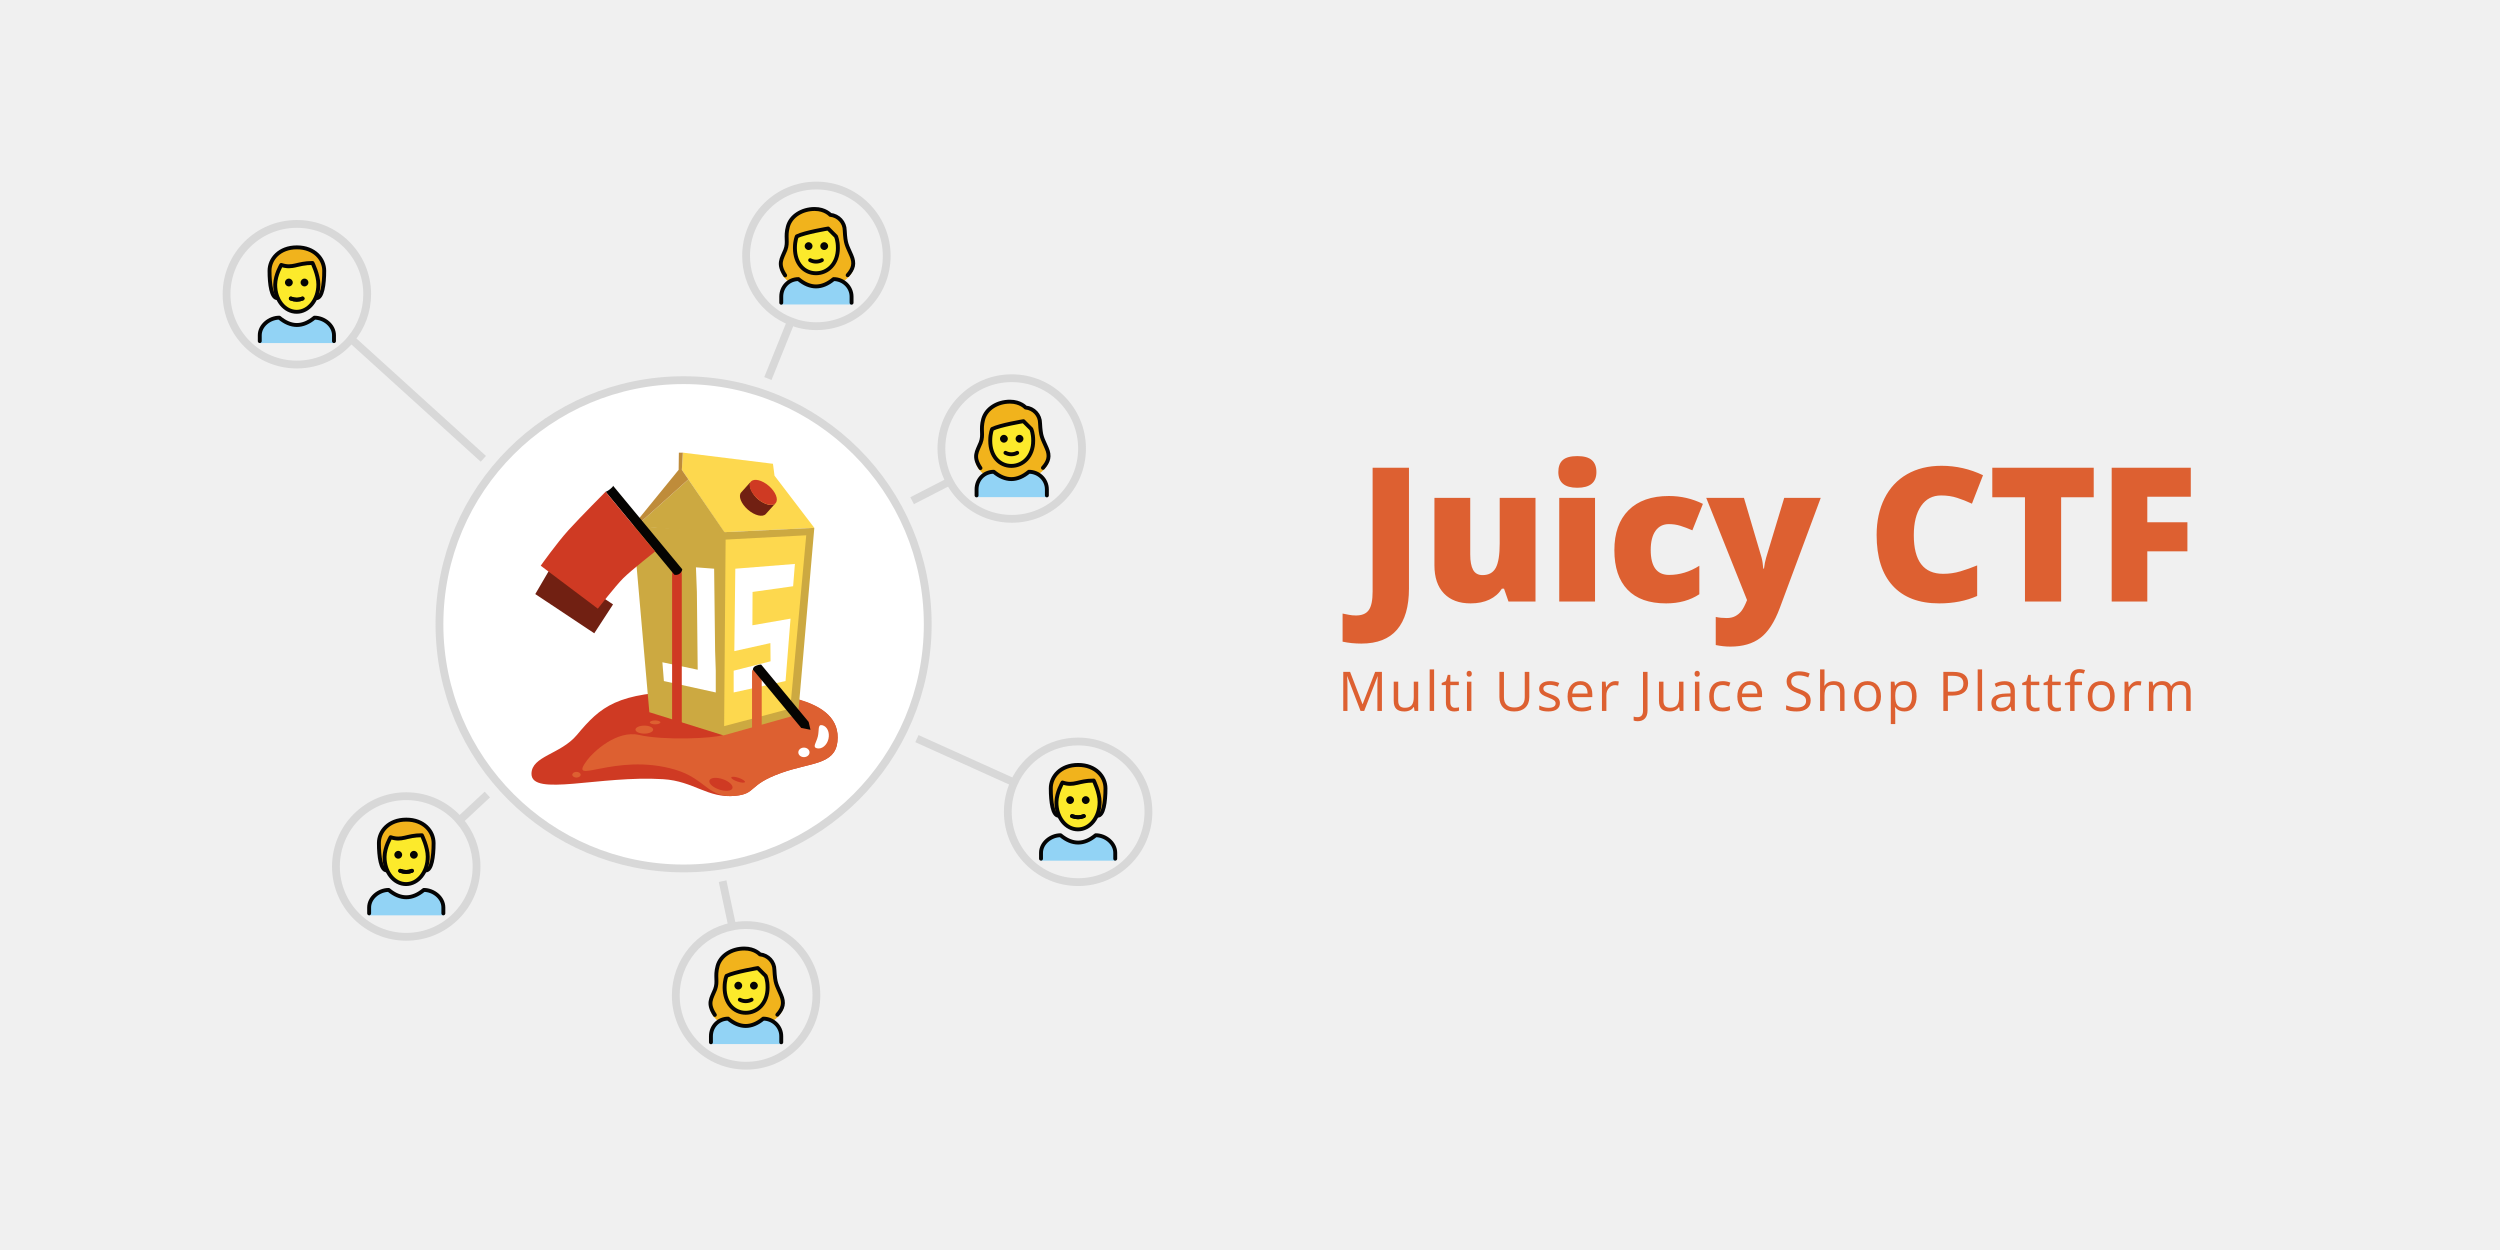
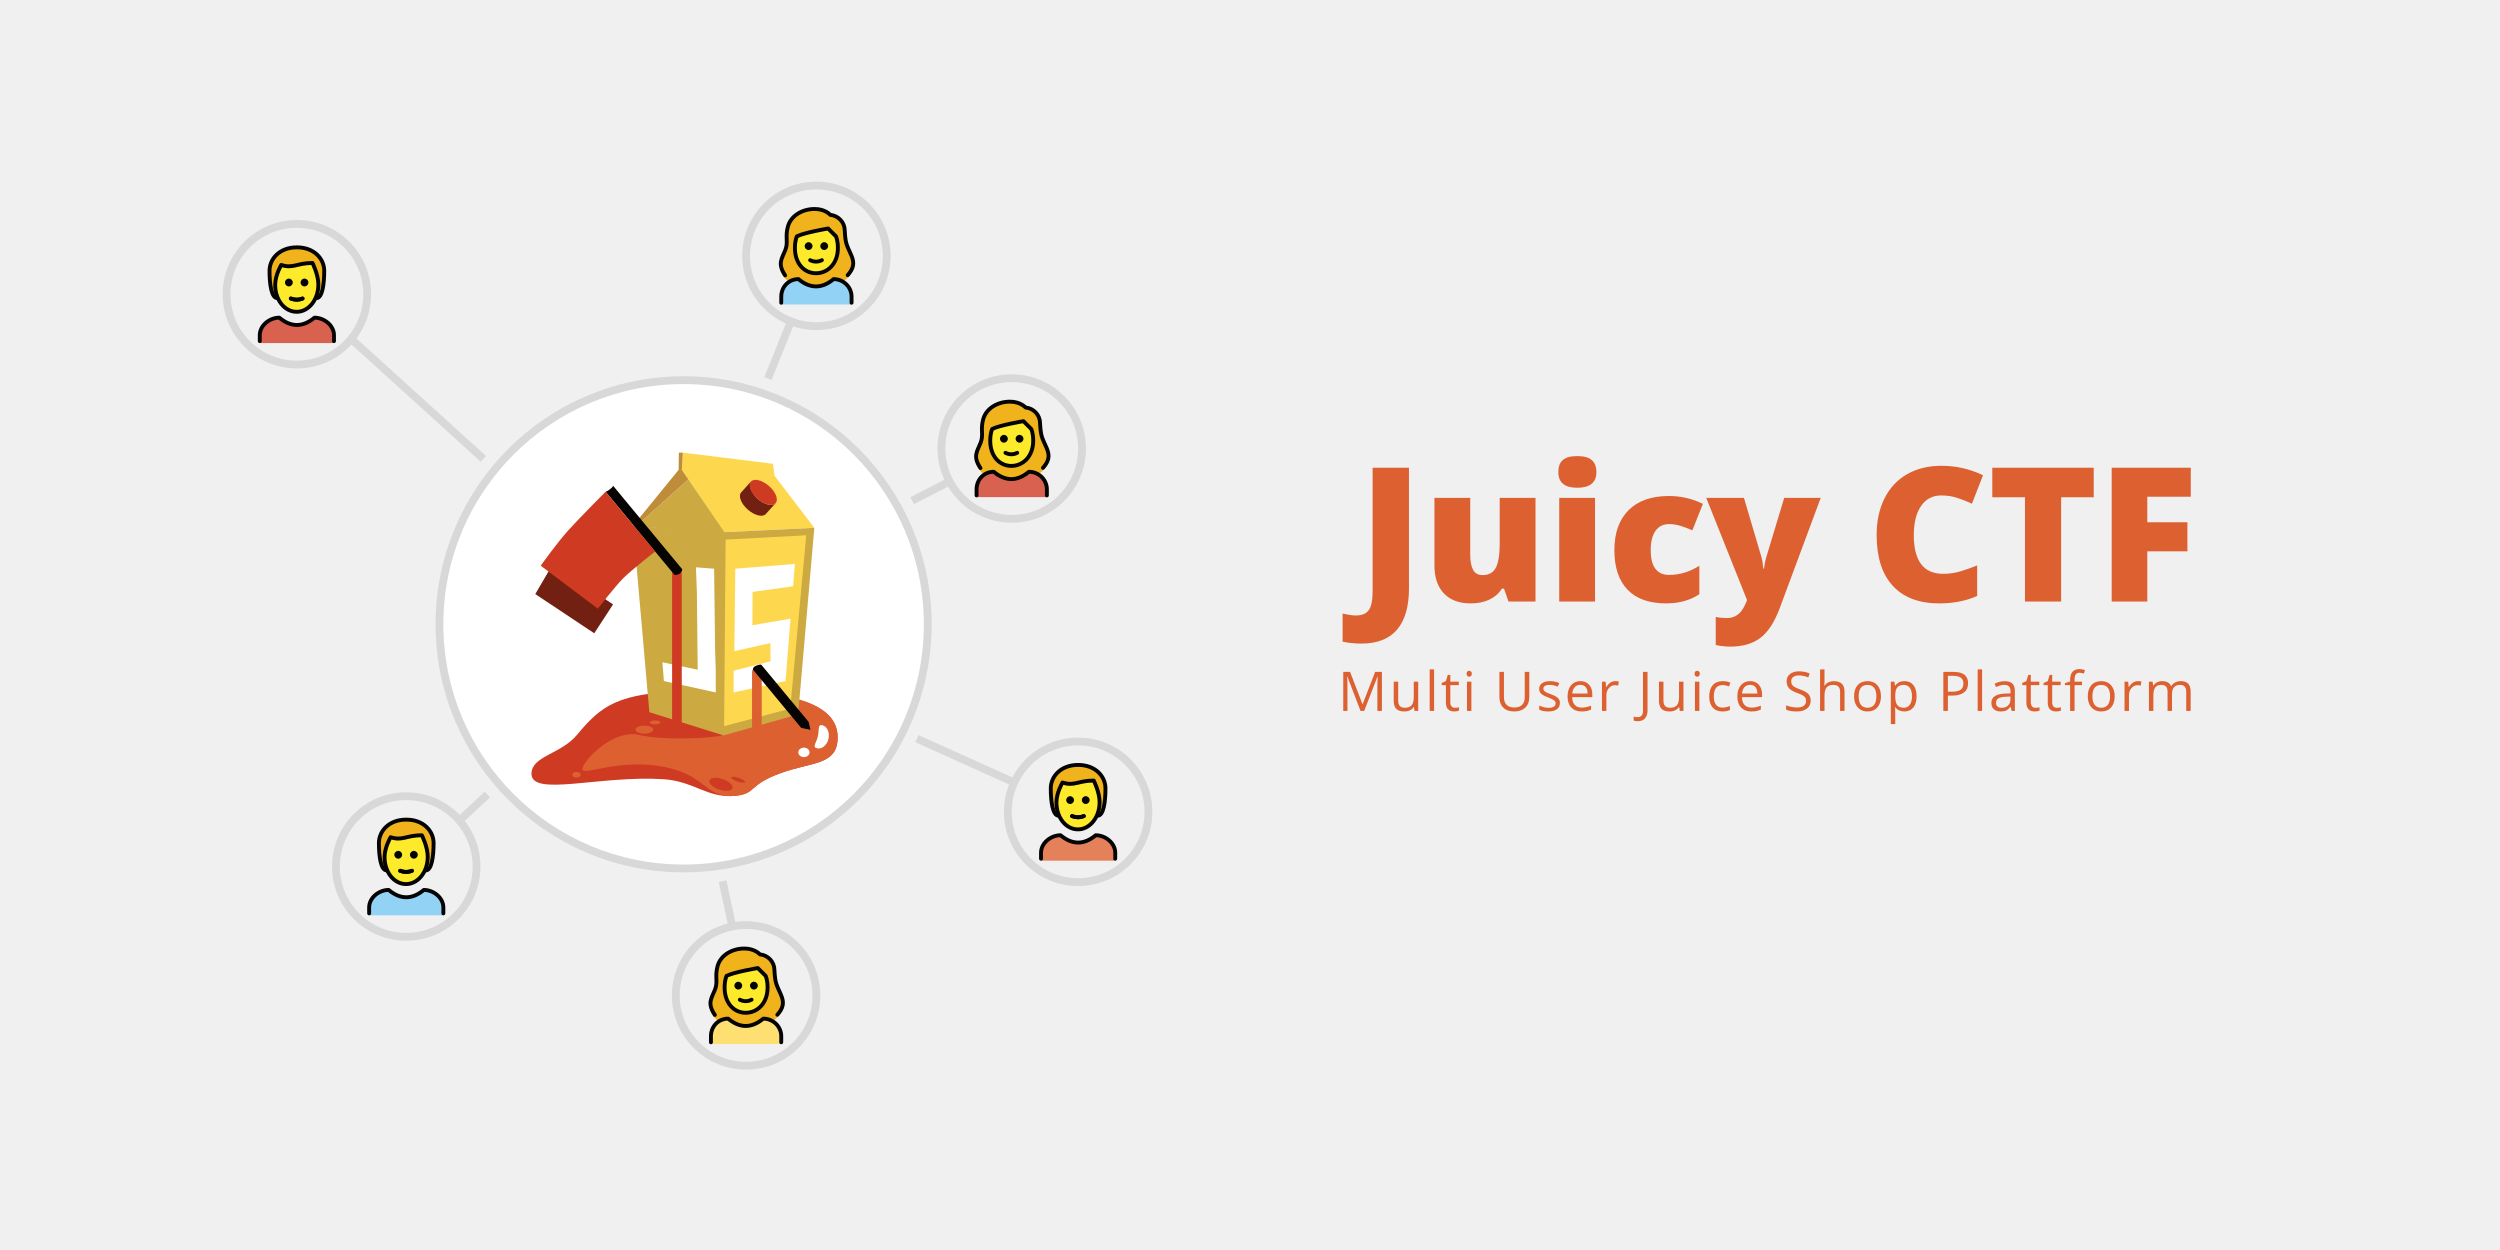
<svg xmlns="http://www.w3.org/2000/svg" width="1280px" height="640px" viewBox="0 0 1280 640" version="1.1">
  <g id="cover" stroke="none" stroke-width="1" fill="none" fill-rule="evenodd">
    <g id="Man" transform="translate(116, 114.6458)">
      <path d="M131.475,120.273 C131.475,120.273 131.475,120.273 131.475,120.273 L63.789,58.888 C57.186,66.895 47.189,72 36,72 C16.118,72 0,55.882 0,36 C0,16.118 16.118,0 36,0 C55.882,0 72,16.118 72,36 C72,44.693 68.919,52.666 63.789,58.888 L131.475,120.273 Z" id="Combined-Shape" stroke="#D8D8D8" stroke-width="4" stroke-linecap="square" />
      <g id="1-468" transform="translate(17, 12)">
        <path d="M9,26 C6,26 5,19 5,12 C5,6 10,0 19,0 C28,0 33,6 33,12 C33,19 32,26 29,26" id="Path" fill="#F1B31C" fill-rule="nonzero" />
-         <path d="M0.1,49 L0.1,45.2 C0.1,40.2 5.1,36.2 10.1,36.2 C16.1,41.2 22.1,41.2 28.1,36.2 C33.1,36.2 38.1,40.2 38.1,45.2 L38.1,49 L0.1,49 Z" id="Path" fill="#92D3F5" fill-rule="nonzero" />
+         <path d="M0.1,49 L0.1,45.2 C0.1,40.2 5.1,36.2 10.1,36.2 C16.1,41.2 22.1,41.2 28.1,36.2 C33.1,36.2 38.1,40.2 38.1,45.2 L38.1,49 L0.1,49 Z" id="Path" fill="#D9614F" fill-rule="nonzero" />
        <path d="M24.9,18 C24.9,19.1 24,20 22.9,20 C21.8,20 20.9,19.1 20.9,18 C20.9,16.9 21.8,16 22.9,16 C24,16 24.9,16.9 24.9,18" id="Path" fill="#040404" fill-rule="nonzero" />
        <path d="M16.9,18 C16.9,19.1 16,20 14.9,20 C13.8,20 12.9,19.1 12.9,18 C12.9,16.9 13.8,16 14.9,16 C16,16 16.9,16.9 16.9,18" id="Path" fill="#040404" fill-rule="nonzero" />
        <path d="M7.9,19 C7.8,27 12,33 18.9,33 C26,33 30,27 30,19 C30,14 27,9 27,9 C19,9 17,12 11,10 C11,10 8,14 7.9,19 Z" id="Path" fill="#FCEA2B" fill-rule="nonzero" />
        <path d="M15.9,26.2 C18,27 20,27 21.9,26.2" id="Path" stroke="#040404" stroke-width="2" stroke-linecap="round" stroke-linejoin="round" />
        <path d="M9,26 C6,26 5,19 5,12 C5,6 10,0 19,0 C28,0 33,6 33,12 C33,19 32,26 29,26" id="Path" stroke="#040404" stroke-width="2" stroke-linecap="round" stroke-linejoin="round" />
        <path d="M0,48 L0,45 C0,40 5,36 10,36 C16,41 22,41 28,36 C33,36 38,40 38,45 L38,48" id="Path" stroke="#040404" stroke-width="2" stroke-linecap="round" stroke-linejoin="round" />
        <path d="M24.9,18 C24.9,19.1 24,20 22.9,20 C21.8,20 20.9,19.1 20.9,18 C20.9,16.9 21.8,16 22.9,16 C24,16 24.9,16.9 24.9,18" id="Path" fill="#040404" fill-rule="nonzero" />
        <path d="M16.9,18 C16.9,19.1 16,20 14.9,20 C13.8,20 12.9,19.1 12.9,18 C12.9,16.9 13.8,16 14.9,16 C16,16 16.9,16.9 16.9,18" id="Path" fill="#040404" fill-rule="nonzero" />
        <path d="M7.9,19 C7.8,27 12.8,33 18.9,33 C24.9,33 30,27 30,19 C30,14 27,8 27,8 C19,8 17,11 11,9 C11,9 8,14 7.9,19 Z" id="Path" stroke="#040404" stroke-width="2" stroke-linejoin="round" />
        <path d="M15.9,26.2 C18,27 20,27 21.9,26.2" id="Path" stroke="#040404" stroke-width="2" stroke-linecap="round" stroke-linejoin="round" />
      </g>
    </g>
    <g id="Man" transform="translate(468.5, 377.6458)">
      <path d="M0.964,0.525 C0.964,0.525 0.964,0.525 0.964,0.525 L50.764,23 C56.452,10.607 68.971,2 83.5,2 C103.382,2 119.5,18.118 119.5,38 C119.5,57.882 103.382,74 83.5,74 C63.618,74 47.5,57.882 47.5,38 C47.5,32.647 48.668,27.567 50.764,23 L0.964,0.525 Z" id="Combined-Shape" stroke="#D8D8D8" stroke-width="4" stroke-linecap="square" />
      <g id="1-468" transform="translate(64.5, 14)">
        <path d="M9,26 C6,26 5,19 5,12 C5,6 10,0 19,0 C28,0 33,6 33,12 C33,19 32,26 29,26" id="Path" fill="#F1B31C" fill-rule="nonzero" />
-         <path d="M0.1,49 L0.1,45.2 C0.1,40.2 5.1,36.2 10.1,36.2 C16.1,41.2 22.1,41.2 28.1,36.2 C33.1,36.2 38.1,40.2 38.1,45.2 L38.1,49 L0.1,49 Z" id="Path" fill="#92D3F5" fill-rule="nonzero" />
+         <path d="M0.1,49 L0.1,45.2 C0.1,40.2 5.1,36.2 10.1,36.2 C16.1,41.2 22.1,41.2 28.1,36.2 C33.1,36.2 38.1,40.2 38.1,45.2 L38.1,49 L0.1,49 Z" id="Path" fill="#E4805A" fill-rule="nonzero" />
        <path d="M24.9,18 C24.9,19.1 24,20 22.9,20 C21.8,20 20.9,19.1 20.9,18 C20.9,16.9 21.8,16 22.9,16 C24,16 24.9,16.9 24.9,18" id="Path" fill="#040404" fill-rule="nonzero" />
        <path d="M16.9,18 C16.9,19.1 16,20 14.9,20 C13.8,20 12.9,19.1 12.9,18 C12.9,16.9 13.8,16 14.9,16 C16,16 16.9,16.9 16.9,18" id="Path" fill="#040404" fill-rule="nonzero" />
        <path d="M7.9,19 C7.8,27 12,33 18.9,33 C26,33 30,27 30,19 C30,14 27,9 27,9 C19,9 17,12 11,10 C11,10 8,14 7.9,19 Z" id="Path" fill="#FCEA2B" fill-rule="nonzero" />
        <path d="M15.9,26.2 C18,27 20,27 21.9,26.2" id="Path" stroke="#040404" stroke-width="2" stroke-linecap="round" stroke-linejoin="round" />
        <path d="M9,26 C6,26 5,19 5,12 C5,6 10,0 19,0 C28,0 33,6 33,12 C33,19 32,26 29,26" id="Path" stroke="#040404" stroke-width="2" stroke-linecap="round" stroke-linejoin="round" />
        <path d="M0,48 L0,45 C0,40 5,36 10,36 C16,41 22,41 28,36 C33,36 38,40 38,45 L38,48" id="Path" stroke="#040404" stroke-width="2" stroke-linecap="round" stroke-linejoin="round" />
        <path d="M24.9,18 C24.9,19.1 24,20 22.9,20 C21.8,20 20.9,19.1 20.9,18 C20.9,16.9 21.8,16 22.9,16 C24,16 24.9,16.9 24.9,18" id="Path" fill="#040404" fill-rule="nonzero" />
        <path d="M16.9,18 C16.9,19.1 16,20 14.9,20 C13.8,20 12.9,19.1 12.9,18 C12.9,16.9 13.8,16 14.9,16 C16,16 16.9,16.9 16.9,18" id="Path" fill="#040404" fill-rule="nonzero" />
        <path d="M7.9,19 C7.8,27 12.8,33 18.9,33 C24.9,33 30,27 30,19 C30,14 27,8 27,8 C19,8 17,11 11,9 C11,9 8,14 7.9,19 Z" id="Path" stroke="#040404" stroke-width="2" stroke-linejoin="round" />
        <path d="M15.9,26.2 C18,27 20,27 21.9,26.2" id="Path" stroke="#040404" stroke-width="2" stroke-linecap="round" stroke-linejoin="round" />
      </g>
    </g>
    <g id="Men" transform="translate(172, 406.6458)">
      <path d="M77.527,0.148 C77.527,0.148 77.527,0.148 77.527,0.148 L63.238,13.459 C68.697,19.771 72,28 72,37 C72,56.882 55.882,73 36,73 C16.118,73 -1.8189894e-12,56.882 -1.8189894e-12,37 C-1.8189894e-12,17.118 16.118,1 36,1 C46.882,1 56.636,5.828 63.238,13.459 L77.527,0.148 Z" id="Combined-Shape" stroke="#D8D8D8" stroke-width="4" stroke-linecap="square" />
      <g id="1-468" transform="translate(17, 13)">
        <path d="M9,26 C6,26 5,19 5,12 C5,6 10,0 19,0 C28,0 33,6 33,12 C33,19 32,26 29,26" id="Path" fill="#F1B31C" fill-rule="nonzero" />
        <path d="M0.1,49 L0.1,45.2 C0.1,40.2 5.1,36.2 10.1,36.2 C16.1,41.2 22.1,41.2 28.1,36.2 C33.1,36.2 38.1,40.2 38.1,45.2 L38.1,49 L0.1,49 Z" id="Path" fill="#92D3F5" fill-rule="nonzero" />
        <path d="M24.9,18 C24.9,19.1 24,20 22.9,20 C21.8,20 20.9,19.1 20.9,18 C20.9,16.9 21.8,16 22.9,16 C24,16 24.9,16.9 24.9,18" id="Path" fill="#040404" fill-rule="nonzero" />
        <path d="M16.9,18 C16.9,19.1 16,20 14.9,20 C13.8,20 12.9,19.1 12.9,18 C12.9,16.9 13.8,16 14.9,16 C16,16 16.9,16.9 16.9,18" id="Path" fill="#040404" fill-rule="nonzero" />
        <path d="M7.9,19 C7.8,27 12,33 18.9,33 C26,33 30,27 30,19 C30,14 27,9 27,9 C19,9 17,12 11,10 C11,10 8,14 7.9,19 Z" id="Path" fill="#FCEA2B" fill-rule="nonzero" />
        <path d="M15.9,26.2 C18,27 20,27 21.9,26.2" id="Path" stroke="#040404" stroke-width="2" stroke-linecap="round" stroke-linejoin="round" />
        <path d="M9,26 C6,26 5,19 5,12 C5,6 10,0 19,0 C28,0 33,6 33,12 C33,19 32,26 29,26" id="Path" stroke="#040404" stroke-width="2" stroke-linecap="round" stroke-linejoin="round" />
        <path d="M0,48 L0,45 C0,40 5,36 10,36 C16,41 22,41 28,36 C33,36 38,40 38,45 L38,48" id="Path" stroke="#040404" stroke-width="2" stroke-linecap="round" stroke-linejoin="round" />
        <path d="M24.9,18 C24.9,19.1 24,20 22.9,20 C21.8,20 20.9,19.1 20.9,18 C20.9,16.9 21.8,16 22.9,16 C24,16 24.9,16.9 24.9,18" id="Path" fill="#040404" fill-rule="nonzero" />
        <path d="M16.9,18 C16.9,19.1 16,20 14.9,20 C13.8,20 12.9,19.1 12.9,18 C12.9,16.9 13.8,16 14.9,16 C16,16 16.9,16.9 16.9,18" id="Path" fill="#040404" fill-rule="nonzero" />
        <path d="M7.9,19 C7.8,27 12.8,33 18.9,33 C24.9,33 30,27 30,19 C30,14 27,8 27,8 C19,8 17,11 11,9 C11,9 8,14 7.9,19 Z" id="Path" stroke="#040404" stroke-width="2" stroke-linejoin="round" />
        <path d="M15.9,26.2 C18,27 20,27 21.9,26.2" id="Path" stroke="#040404" stroke-width="2" stroke-linecap="round" stroke-linejoin="round" />
      </g>
    </g>
    <g id="Women" transform="translate(346, 450.6458)">
      <path d="M23.967,0.511 C23.967,0.511 23.967,0.511 23.967,0.511 L28.934,23.693 C31.219,23.238 33.582,23 36,23 C55.882,23 72,39.118 72,59 C72,78.882 55.882,95 36,95 C16.118,95 0,78.882 0,59 C0,41.536 12.435,26.977 28.934,23.693 L23.967,0.511 Z" id="Combined-Shape" stroke="#D8D8D8" stroke-width="4" stroke-linecap="square" />
      <g id="1-467" transform="translate(17, 35)">
        <path d="M35.6,34.7 C38.5,31.6 39.3,27.9 37.6,23.9 C35.2,18.2 34.6,18.3 34.2,11.1 C34.2,6.9 31,3.4 26.8,3.1 C26.8,3.1 24.2,0.1 18.8,0.1 C12.4,0.1 6.6,3.6 5.1,9.1 C3.6,14.7 5.4,16.9 3.8,21.1 C2,25.8 -2,29.5 2.5,35 C5.3,38.5 11.7,42.1 19.7,42.1 C25.7,42 32.6,37.9 35.6,34.7 Z" id="Path" fill="#F1B31C" fill-rule="nonzero" />
-         <path d="M1,48.9 L1,45 C1,40 4.8,36 9.8,36 C15.8,41 21.8,41 27.8,36 C32.8,36 37,40 37,45 L37,48.9 L1,48.9 Z" id="Path" fill="#92D3F5" fill-rule="nonzero" />
+         <path d="M1,48.9 L1,45 C1,40 4.8,36 9.8,36 C15.8,41 21.8,41 27.8,36 C32.8,36 37,40 37,45 L37,48.9 L1,48.9 Z" id="Path" fill="#FDE071" fill-rule="nonzero" />
        <path d="M8,20 C8,28 12.8,32.9 18.8,32.9 C24.8,32.9 30,28 30,20 C30,16 29,14 29,14 C27,12 25,10 25,10 C25,10 13,12 9,14 C9,14 8,16 8,20 Z" id="Path" fill="#FCEA2B" fill-rule="nonzero" />
        <path d="M1,48 L1,44.9 C1,39.9 4.8,35.9 9.8,35.9 C15.8,40.9 21.8,40.9 27.8,35.9 C32.8,35.9 37,39.9 37,44.9 L37,48" id="Path" stroke="#040404" stroke-width="2" stroke-linecap="round" stroke-linejoin="round" />
        <path d="M25,19 C25,20.1 24.1,21 23,21 C21.9,21 21,20.1 21,19 C21,17.9 21.9,17 23,17 C24.1,17 25,17.9 25,19" id="Path" fill="#040404" fill-rule="nonzero" />
        <path d="M17,19 C17,20.1 16.1,21 15,21 C13.9,21 13,20.1 13,19 C13,17.9 13.9,17 15,17 C16.1,17 17,17.9 17,19" id="Path" fill="#040404" fill-rule="nonzero" />
        <path d="M8,20 C8,28 12.8,32.9 18.8,32.9 C24.8,32.9 30,28 30,20 C30,16 29,14 29,14 C27,12 25,10 25,10 C25,10 13,12 9,14 C9,14 8,16 8,20 Z" id="Path" stroke="#040404" stroke-width="2" stroke-linejoin="round" />
        <path d="M15.8,26.2 C17.7,27.2 19.9,27.2 21.8,26.2" id="Path" stroke="#040404" stroke-width="2" stroke-linecap="round" stroke-linejoin="round" />
        <path d="M3,34 C-1,28 1.2,25.7 3.1,21 C4.7,16.8 2.9,14.5 4.4,9 C5.9,3.5 11.7,0 18.1,0 C23.5,0 26.1,3 26.1,3 C30.3,3.4 33.5,6.9 33.5,11 C33.9,18.2 34.5,18.2 36.9,23.8 C38.7,27.9 37.9,30.6 35,33.9" id="Path" stroke="#040404" stroke-width="2" stroke-linecap="round" stroke-linejoin="round" />
      </g>
    </g>
    <g id="Women" transform="translate(382, 95)">
      <path d="M11.165,98.807 C11.165,98.807 11.165,98.807 11.165,98.807 L22.96,69.566 C9.524,64.342 0,51.283 0,36 C0,16.118 16.118,0 36,0 C55.882,0 72,16.118 72,36 C72,55.882 55.882,72 36,72 C31.401,72 27.003,71.138 22.96,69.566 L11.165,98.807 Z" id="Combined-Shape" stroke="#D8D8D8" stroke-width="4" stroke-linecap="square" />
      <g id="1-467" transform="translate(17, 12)">
        <path d="M35.6,34.7 C38.5,31.6 39.3,27.9 37.6,23.9 C35.2,18.2 34.6,18.3 34.2,11.1 C34.2,6.9 31,3.4 26.8,3.1 C26.8,3.1 24.2,0.1 18.8,0.1 C12.4,0.1 6.6,3.6 5.1,9.1 C3.6,14.7 5.4,16.9 3.8,21.1 C2,25.8 -2,29.5 2.5,35 C5.3,38.5 11.7,42.1 19.7,42.1 C25.7,42 32.6,37.9 35.6,34.7 Z" id="Path" fill="#F1B31C" fill-rule="nonzero" />
        <path d="M1,48.9 L1,45 C1,40 4.8,36 9.8,36 C15.8,41 21.8,41 27.8,36 C32.8,36 37,40 37,45 L37,48.9 L1,48.9 Z" id="Path" fill="#92D3F5" fill-rule="nonzero" />
        <path d="M8,20 C8,28 12.8,32.9 18.8,32.9 C24.8,32.9 30,28 30,20 C30,16 29,14 29,14 C27,12 25,10 25,10 C25,10 13,12 9,14 C9,14 8,16 8,20 Z" id="Path" fill="#FCEA2B" fill-rule="nonzero" />
        <path d="M1,48 L1,44.9 C1,39.9 4.8,35.9 9.8,35.9 C15.8,40.9 21.8,40.9 27.8,35.9 C32.8,35.9 37,39.9 37,44.9 L37,48" id="Path" stroke="#040404" stroke-width="2" stroke-linecap="round" stroke-linejoin="round" />
        <path d="M25,19 C25,20.1 24.1,21 23,21 C21.9,21 21,20.1 21,19 C21,17.9 21.9,17 23,17 C24.1,17 25,17.9 25,19" id="Path" fill="#040404" fill-rule="nonzero" />
        <path d="M17,19 C17,20.1 16.1,21 15,21 C13.9,21 13,20.1 13,19 C13,17.9 13.9,17 15,17 C16.1,17 17,17.9 17,19" id="Path" fill="#040404" fill-rule="nonzero" />
        <path d="M8,20 C8,28 12.8,32.9 18.8,32.9 C24.8,32.9 30,28 30,20 C30,16 29,14 29,14 C27,12 25,10 25,10 C25,10 13,12 9,14 C9,14 8,16 8,20 Z" id="Path" stroke="#040404" stroke-width="2" stroke-linejoin="round" />
        <path d="M15.8,26.2 C17.7,27.2 19.9,27.2 21.8,26.2" id="Path" stroke="#040404" stroke-width="2" stroke-linecap="round" stroke-linejoin="round" />
        <path d="M3,34 C-1,28 1.2,25.7 3.1,21 C4.7,16.8 2.9,14.5 4.4,9 C5.9,3.5 11.7,0 18.1,0 C23.5,0 26.1,3 26.1,3 C30.3,3.4 33.5,6.9 33.5,11 C33.9,18.2 34.5,18.2 36.9,23.8 C38.7,27.9 37.9,30.6 35,33.9" id="Path" stroke="#040404" stroke-width="2" stroke-linecap="round" stroke-linejoin="round" />
      </g>
    </g>
    <g id="Women" transform="translate(467, 193)">
      <path d="M0.01,63.365 C0.01,63.365 0.01,63.365 0.01,63.365 L19.184,53.506 C16.513,48.476 15,42.738 15,36.646 C15,16.764 31.118,0.646 51,0.646 C70.882,0.646 87,16.764 87,36.646 C87,56.528 70.882,72.646 51,72.646 C37.21,72.646 25.23,64.892 19.184,53.506 L0.01,63.365 Z" id="Combined-Shape" stroke="#D8D8D8" stroke-width="4" stroke-linecap="square" />
      <g id="1-467" transform="translate(32, 12.6458)">
        <path d="M35.6,34.7 C38.5,31.6 39.3,27.9 37.6,23.9 C35.2,18.2 34.6,18.3 34.2,11.1 C34.2,6.9 31,3.4 26.8,3.1 C26.8,3.1 24.2,0.1 18.8,0.1 C12.4,0.1 6.6,3.6 5.1,9.1 C3.6,14.7 5.4,16.9 3.8,21.1 C2,25.8 -2,29.5 2.5,35 C5.3,38.5 11.7,42.1 19.7,42.1 C25.7,42 32.6,37.9 35.6,34.7 Z" id="Path" fill="#F1B31C" fill-rule="nonzero" />
-         <path d="M1,48.9 L1,45 C1,40 4.8,36 9.8,36 C15.8,41 21.8,41 27.8,36 C32.8,36 37,40 37,45 L37,48.9 L1,48.9 Z" id="Path" fill="#92D3F5" fill-rule="nonzero" />
+         <path d="M1,48.9 L1,45 C1,40 4.8,36 9.8,36 C15.8,41 21.8,41 27.8,36 C32.8,36 37,40 37,45 L37,48.9 L1,48.9 Z" id="Path" fill="#D9614F" fill-rule="nonzero" />
        <path d="M8,20 C8,28 12.8,32.9 18.8,32.9 C24.8,32.9 30,28 30,20 C30,16 29,14 29,14 C27,12 25,10 25,10 C25,10 13,12 9,14 C9,14 8,16 8,20 Z" id="Path" fill="#FCEA2B" fill-rule="nonzero" />
        <path d="M1,48 L1,44.9 C1,39.9 4.8,35.9 9.8,35.9 C15.8,40.9 21.8,40.9 27.8,35.9 C32.8,35.9 37,39.9 37,44.9 L37,48" id="Path" stroke="#040404" stroke-width="2" stroke-linecap="round" stroke-linejoin="round" />
        <path d="M25,19 C25,20.1 24.1,21 23,21 C21.9,21 21,20.1 21,19 C21,17.9 21.9,17 23,17 C24.1,17 25,17.9 25,19" id="Path" fill="#040404" fill-rule="nonzero" />
        <path d="M17,19 C17,20.1 16.1,21 15,21 C13.9,21 13,20.1 13,19 C13,17.9 13.9,17 15,17 C16.1,17 17,17.9 17,19" id="Path" fill="#040404" fill-rule="nonzero" />
        <path d="M8,20 C8,28 12.8,32.9 18.8,32.9 C24.8,32.9 30,28 30,20 C30,16 29,14 29,14 C27,12 25,10 25,10 C25,10 13,12 9,14 C9,14 8,16 8,20 Z" id="Path" stroke="#040404" stroke-width="2" stroke-linejoin="round" />
        <path d="M15.8,26.2 C17.7,27.2 19.9,27.2 21.8,26.2" id="Path" stroke="#040404" stroke-width="2" stroke-linecap="round" stroke-linejoin="round" />
        <path d="M3,34 C-1,28 1.2,25.7 3.1,21 C4.7,16.8 2.9,14.5 4.4,9 C5.9,3.5 11.7,0 18.1,0 C23.5,0 26.1,3 26.1,3 C30.3,3.4 33.5,6.9 33.5,11 C33.9,18.2 34.5,18.2 36.9,23.8 C38.7,27.9 37.9,30.6 35,33.9" id="Path" stroke="#040404" stroke-width="2" stroke-linecap="round" stroke-linejoin="round" />
      </g>
    </g>
    <g id="JuiceShop" transform="translate(225, 194.6458)">
      <circle id="Oval" stroke="#D8D8D8" stroke-width="4" fill="#FFFFFF" cx="125" cy="125" r="125" />
      <g id="logo" transform="translate(47, 37)">
        <g id="Layer_3" transform="translate(0, 122)" fill="#CF3A23">
          <path d="M156.754,26.116 C159.265,3.38 124.112,-0.479 80.865,0.226 C43.812,0.829 35.615,8.004 23.365,22.658 C15.048,32.605 0.121,33.41 0.121,42.561 C0.121,54.427 35.015,43.283 67.533,45.294 C83.262,46.267 90.352,55.231 104.335,53.828 C115.481,52.709 110.524,48.293 128.005,42.059 C143.072,36.685 155.447,37.952 156.754,26.116 Z" id="Path" />
        </g>
        <g id="Layer_4" transform="translate(21, 122)">
          <path d="M135.755,26.116 C138.257,3.38 103.215,-0.981 60.13,0.226 C51.504,0.467 83.064,20.447 77.265,22.658 C72.548,24.456 46.794,25.567 34.254,22.658 C22.756,19.99 10.707,31.388 7.641,35.522 C-2.844,49.659 21.609,31.226 52.765,40.45 C68.391,45.075 69.585,55.231 83.518,53.828 C94.626,52.709 89.686,48.293 107.106,42.059 C122.121,36.685 134.452,37.952 135.755,26.116 Z" id="Path" fill="#DD6031" />
          <path d="M125.27,29.483 C122.773,28.886 124.984,26.623 125.747,23.361 C126.509,20.099 125.535,17.075 128.032,17.671 C130.53,18.267 131.936,21.395 131.173,24.656 C130.411,27.918 127.768,30.079 125.27,29.483 Z" id="Path" fill="#FFFFFF" />
          <ellipse id="Oval" fill="#DD6031" cx="36.891" cy="19.923" rx="4.528" ry="2.049" />
          <ellipse id="Oval" fill="#DD6031" cx="42.415" cy="16.215" rx="2.687" ry="1" />
          <ellipse id="Oval" fill="#DD6031" cx="2.157" cy="43.014" rx="2.14" ry="1.458" />
          <ellipse id="Oval" fill="#FFFFFF" cx="118.613" cy="31.568" rx="2.874" ry="2.439" />
          <ellipse id="Oval" fill="#CF3A23" transform="translate(76.12128, 47.9371) rotate(18.66325) translate(-76.12128, -47.9371) " cx="76.121" cy="47.937" rx="6.223" ry="2.81" />
          <ellipse id="Oval" fill="#CF3A23" transform="translate(84.9161, 45.56635) rotate(18.66325) translate(-84.9161, -45.56635) " cx="84.916" cy="45.566" rx="3.693" ry="1" />
        </g>
        <g id="Juice_Box" transform="translate(52, 0)">
          <polygon id="Path" fill="#FDD84E" points="25.602 0.105 71.755 5.811 72.55 11.896 92.933 38.612 46.756 40.826 25.103 8.921" />
          <polygon id="Path" fill="#CCA941" points="28.434 13.792 47.511 41.674 2.999 37.868 1.798 37.677" />
          <polygon id="Path" fill="#BF8C3A" points="25.602 0.105 23.578 0.105 23.466 8.903 0.117 37.559 1.798 37.677 28.434 13.792 25.103 8.921" />
          <path d="M63.917,23.775 C65.486,25.138 70.388,28.481 73.116,25.955 C73.116,25.955 69,30.482 68.127,31.495 C66.544,33.331 62.426,32.355 58.927,29.315 C55.429,26.276 53.877,22.323 55.46,20.487 C56.009,19.85 60.449,14.947 60.449,14.947 C58.763,17.134 61.634,21.791 63.917,23.775 Z" id="Path" fill="#712012" />
          <ellipse id="Oval" fill="#CF3A23" transform="translate(66.77807, 20.45262) rotate(-49.12401) translate(-66.77807, -20.45262) " cx="66.778" cy="20.453" rx="4.389" ry="8.391" />
          <polygon id="Path" fill="#CCA941" points="8.463 133.004 46.435 144.882 84.641 134.151 92.933 38.612 46.756 40.826 0.117 37.559" />
          <polygon id="Path" fill="#FDD84E" points="80.598 131.158 46.756 140.137 47.517 44.626 88.795 42.422" />
        </g>
        <g id="Layer_5" transform="translate(67, 57)" fill="#FFFFFF">
          <polygon id="Path" points="63.201 60.057 36.642 65.893 36.642 54.749 55.531 49.939 55.44 40.617 36.974 44.727 37.478 2.531 67.991 0.088 67.078 11.508 46.314 14.426 46.224 31.496 65.753 28.095" />
          <polygon id="Path" points="0.912 60.057 27.471 65.893 27.471 54.749 27.139 44.727 26.635 2.531 17.319 1.827 17.8 14.426 18.221 54.248 0.144 50.441" />
        </g>
        <g id="Layer_7" transform="translate(72, 59)">
          <path d="M0.117,3.427 C0.117,1.547 0.818,0.023 1.682,0.023 L3.507,0.023 C4.371,0.023 5.072,1.547 5.072,3.427 L5.072,81.538 C5.072,83.418 4.371,84.942 3.507,84.942 L1.682,84.942 C0.818,84.942 0.117,83.418 0.117,81.538 L0.117,3.427 Z" id="Path" fill="#CF3A23" />
          <path d="M41.045,53.175 C41.045,52.374 41.745,51.724 42.609,51.724 L44.435,51.724 C45.298,51.724 45.999,52.373 45.999,53.175 L45.999,78.081 L45.999,80.376 L45.999,86.474 C45.999,87.275 45.299,87.925 44.435,87.925 L42.609,87.925 C41.745,87.925 41.045,87.275 41.045,86.474 L41.045,81.76 L41.045,79.647 L41.045,53.175 Z" id="Path" fill="#DD6031" />
        </g>
        <g id="Layer_6" transform="translate(2, 17)">
          <path d="M39.859,0.008 C39.859,0.008 40.253,0.246 38.5,1.679 C36.746,3.113 36.067,3.107 36.067,3.107 L71.275,45.624 C71.275,45.624 72.805,46.072 74.091,44.977 C75.378,43.882 75.303,42.81 75.303,42.81 L39.859,0.008 Z" id="Path" fill="#050402" />
          <path d="M140.03,120.974 L115.767,91.674 C115.767,91.674 115.037,91.409 113.083,92.219 C111.262,92.974 111.523,94.228 111.523,94.228 L136.238,124.074 L140.968,125 L140.03,120.974 Z" id="Path" fill="#050402" />
          <g id="Group" transform="translate(0, 2.986858)" fill-rule="nonzero">
            <polygon id="Path" fill="#712012" points="8.965 37.298 0.064 52.534 30.257 72.614 39.878 57.826" />
            <path d="M2.852,38.005 C2.852,38.005 10.972,26.514 17.092,19.766 C23.213,13.017 36.067,0.121 36.067,0.121 L61.416,30.731 C61.416,30.731 49.23,40.302 45.15,44.362 C41.071,48.422 32.085,60.001 32.085,60.001 L2.852,38.005 Z" id="Path" fill="#CF3A23" />
          </g>
        </g>
      </g>
    </g>
    <path d="M697.016,329.516 C693.641,329.516 690.438,329.188 687.406,328.531 L687.406,314.141 C688.406,314.328 689.469,314.539 690.594,314.773 C691.719,315.008 692.937,315.125 694.25,315.125 C697.313,315.125 699.5,314.203 700.812,312.359 C702.125,310.516 702.781,307.359 702.781,302.891 L702.781,239.469 L721.391,239.469 L721.391,301.297 C721.391,310.578 719.359,317.602 715.297,322.367 C711.234,327.133 705.141,329.516 697.016,329.516 Z M772.353,308 L770.056,301.391 L768.978,301.391 C767.447,303.828 765.314,305.695 762.58,306.992 C759.845,308.289 756.634,308.938 752.947,308.938 C747.103,308.938 742.556,307.242 739.306,303.852 C736.056,300.461 734.431,295.672 734.431,289.484 L734.431,254.891 L752.759,254.891 L752.759,283.906 C752.759,287.375 753.252,290 754.236,291.781 C755.22,293.563 756.837,294.453 759.087,294.453 C762.244,294.453 764.494,293.211 765.837,290.727 C767.181,288.242 767.853,284.047 767.853,278.141 L767.853,254.891 L786.181,254.891 L786.181,308 L772.353,308 Z M816.659,308 L798.331,308 L798.331,254.891 L816.659,254.891 L816.659,308 Z M797.862,241.672 C797.862,238.922 798.628,236.875 800.159,235.531 C801.691,234.187 804.159,233.516 807.566,233.516 C810.972,233.516 813.456,234.203 815.019,235.578 C816.581,236.953 817.362,238.984 817.362,241.672 C817.362,247.047 814.097,249.734 807.566,249.734 C801.097,249.734 797.862,247.047 797.862,241.672 Z M853.044,308.938 C844.356,308.938 837.77,306.594 833.286,301.906 C828.802,297.219 826.559,290.484 826.559,281.703 C826.559,272.891 828.981,266.063 833.825,261.219 C838.669,256.375 845.559,253.953 854.497,253.953 C860.653,253.953 866.45,255.297 871.888,257.984 L866.497,271.531 C864.278,270.562 862.231,269.789 860.356,269.211 C858.481,268.633 856.528,268.344 854.497,268.344 C851.528,268.344 849.231,269.5 847.606,271.812 C845.981,274.125 845.169,277.391 845.169,281.609 C845.169,290.109 848.309,294.359 854.591,294.359 C859.966,294.359 865.122,292.797 870.059,289.672 L870.059,304.25 C865.341,307.375 859.669,308.938 853.044,308.938 Z M873.584,254.891 L892.897,254.891 L901.897,285.359 C902.334,286.953 902.631,288.875 902.788,291.125 L903.163,291.125 C903.413,288.969 903.787,287.078 904.288,285.453 L913.522,254.891 L932.225,254.891 L911.225,311.375 C908.537,318.563 905.233,323.641 901.311,326.609 C897.389,329.578 892.272,331.062 885.959,331.062 C883.522,331.062 881.022,330.797 878.459,330.266 L878.459,315.875 C880.116,316.25 882.006,316.438 884.131,316.438 C885.756,316.438 887.178,316.125 888.397,315.5 C889.616,314.875 890.678,313.992 891.584,312.852 C892.491,311.711 893.459,309.844 894.491,307.25 L873.584,254.891 Z M993.884,253.672 C989.478,253.672 986.041,255.477 983.572,259.086 C981.103,262.695 979.869,267.672 979.869,274.016 C979.869,287.203 984.884,293.797 994.916,293.797 C997.947,293.797 1000.884,293.375 1003.728,292.531 C1006.572,291.687 1009.431,290.672 1012.306,289.484 L1012.306,305.141 C1006.587,307.672 1000.119,308.938 992.9,308.938 C982.556,308.938 974.627,305.938 969.111,299.938 C963.595,293.937 960.837,285.266 960.837,273.922 C960.837,266.828 962.173,260.594 964.845,255.219 C967.517,249.844 971.361,245.711 976.377,242.82 C981.392,239.93 987.291,238.484 994.072,238.484 C1001.478,238.484 1008.556,240.094 1015.306,243.312 L1009.634,257.891 C1007.103,256.703 1004.572,255.703 1002.041,254.891 C999.509,254.078 996.791,253.672 993.884,253.672 Z M1055.3,308 L1036.784,308 L1036.784,254.609 L1020.05,254.609 L1020.05,239.469 L1071.987,239.469 L1071.987,254.609 L1055.3,254.609 L1055.3,308 Z M1099.419,308 L1081.184,308 L1081.184,239.469 L1121.684,239.469 L1121.684,254.328 L1099.419,254.328 L1099.419,267.406 L1119.95,267.406 L1119.95,282.266 L1099.419,282.266 L1099.419,308 Z" id="JuicyCTF" fill="#DD6031" fill-rule="nonzero" />
    <path d="M696.594,364 L689.812,346.281 L689.703,346.281 C689.831,347.685 689.895,349.353 689.895,351.285 L689.895,364 L687.748,364 L687.748,344.012 L691.248,344.012 L697.578,360.5 L697.688,360.5 L704.072,344.012 L707.545,344.012 L707.545,364 L705.221,364 L705.221,351.121 C705.221,349.645 705.285,348.04 705.412,346.309 L705.303,346.309 L698.467,364 L696.594,364 Z M715.88,349.016 L715.88,358.736 C715.88,359.958 716.158,360.869 716.713,361.471 C717.269,362.072 718.14,362.373 719.325,362.373 C720.893,362.373 722.039,361.945 722.763,361.088 C723.488,360.231 723.85,358.832 723.85,356.891 L723.85,349.016 L726.12,349.016 L726.12,364 L724.247,364 L723.919,361.99 L723.796,361.99 C723.331,362.729 722.686,363.294 721.861,363.686 C721.036,364.077 720.095,364.273 719.038,364.273 C717.215,364.273 715.85,363.84 714.943,362.975 C714.036,362.109 713.583,360.723 713.583,358.818 L713.583,349.016 L715.88,349.016 Z M734.263,364 L731.993,364 L731.993,342.727 L734.263,342.727 L734.263,364 Z M744.976,362.4 C745.377,362.4 745.765,362.371 746.139,362.312 C746.512,362.252 746.808,362.191 747.027,362.127 L747.027,363.863 C746.781,363.982 746.419,364.08 745.94,364.157 C745.462,364.235 745.031,364.273 744.648,364.273 C741.75,364.273 740.301,362.747 740.301,359.693 L740.301,350.779 L738.154,350.779 L738.154,349.686 L740.301,348.742 L741.258,345.543 L742.57,345.543 L742.57,349.016 L746.918,349.016 L746.918,350.779 L742.57,350.779 L742.57,359.598 C742.57,360.5 742.784,361.193 743.213,361.676 C743.641,362.159 744.229,362.4 744.976,362.4 Z M753.352,364 L751.083,364 L751.083,349.016 L753.352,349.016 L753.352,364 Z M750.891,344.955 C750.891,344.436 751.019,344.055 751.274,343.813 C751.529,343.572 751.848,343.451 752.231,343.451 C752.596,343.451 752.91,343.574 753.174,343.82 C753.439,344.066 753.571,344.445 753.571,344.955 C753.571,345.465 753.439,345.846 753.174,346.097 C752.91,346.347 752.596,346.473 752.231,346.473 C751.848,346.473 751.529,346.347 751.274,346.097 C751.019,345.846 750.891,345.465 750.891,344.955 Z M782.996,344.012 L782.996,356.945 C782.996,359.224 782.308,361.015 780.931,362.318 C779.555,363.622 777.664,364.273 775.258,364.273 C772.851,364.273 770.99,363.617 769.673,362.305 C768.356,360.992 767.697,359.188 767.697,356.891 L767.697,344.012 L770.021,344.012 L770.021,357.055 C770.021,358.723 770.477,360.003 771.388,360.896 C772.3,361.79 773.64,362.236 775.408,362.236 C777.094,362.236 778.393,361.787 779.304,360.89 C780.216,359.992 780.672,358.704 780.672,357.027 L780.672,344.012 L782.996,344.012 Z M798.672,359.912 C798.672,361.307 798.153,362.382 797.114,363.139 C796.075,363.895 794.616,364.273 792.739,364.273 C790.752,364.273 789.202,363.959 788.09,363.33 L788.09,361.225 C788.81,361.589 789.583,361.876 790.408,362.086 C791.232,362.296 792.028,362.4 792.793,362.4 C793.978,362.4 794.89,362.211 795.528,361.833 C796.166,361.455 796.485,360.878 796.485,360.104 C796.485,359.52 796.232,359.021 795.726,358.606 C795.22,358.192 794.233,357.702 792.766,357.137 C791.371,356.617 790.38,356.164 789.792,355.776 C789.204,355.389 788.767,354.949 788.48,354.457 C788.193,353.965 788.049,353.377 788.049,352.693 C788.049,351.472 788.546,350.508 789.539,349.802 C790.533,349.095 791.896,348.742 793.627,348.742 C795.241,348.742 796.817,349.07 798.358,349.727 L797.551,351.572 C796.047,350.952 794.685,350.643 793.463,350.643 C792.388,350.643 791.577,350.811 791.03,351.148 C790.483,351.486 790.209,351.951 790.209,352.543 C790.209,352.944 790.312,353.286 790.517,353.568 C790.722,353.851 791.052,354.12 791.508,354.375 C791.964,354.63 792.839,354.999 794.133,355.482 C795.911,356.13 797.111,356.781 797.736,357.438 C798.36,358.094 798.672,358.919 798.672,359.912 Z M809.755,364.273 C807.54,364.273 805.792,363.599 804.512,362.25 C803.231,360.901 802.591,359.028 802.591,356.631 C802.591,354.215 803.186,352.297 804.375,350.875 C805.564,349.453 807.162,348.742 809.167,348.742 C811.045,348.742 812.53,349.36 813.624,350.595 C814.718,351.83 815.265,353.459 815.265,355.482 L815.265,356.918 L804.942,356.918 C804.988,358.677 805.432,360.012 806.275,360.924 C807.118,361.835 808.306,362.291 809.837,362.291 C811.45,362.291 813.045,361.954 814.622,361.279 L814.622,363.303 C813.82,363.649 813.061,363.897 812.346,364.048 C811.63,364.198 810.767,364.273 809.755,364.273 Z M809.14,350.643 C807.936,350.643 806.977,351.035 806.262,351.818 C805.546,352.602 805.125,353.687 804.997,355.072 L812.831,355.072 C812.831,353.641 812.512,352.545 811.874,351.784 C811.236,351.023 810.325,350.643 809.14,350.643 Z M827.031,348.742 C827.696,348.742 828.293,348.797 828.822,348.906 L828.507,351.012 C827.888,350.875 827.341,350.807 826.867,350.807 C825.655,350.807 824.618,351.299 823.756,352.283 C822.895,353.268 822.464,354.493 822.464,355.961 L822.464,364 L820.195,364 L820.195,349.016 L822.068,349.016 L822.328,351.791 L822.437,351.791 C822.993,350.816 823.663,350.064 824.447,349.535 C825.231,349.007 826.092,348.742 827.031,348.742 Z M838.45,369.264 C837.593,369.264 836.919,369.141 836.427,368.895 L836.427,366.912 C837.074,367.094 837.748,367.186 838.45,367.186 C839.352,367.186 840.038,366.912 840.508,366.365 C840.977,365.818 841.212,365.03 841.212,364 L841.212,344.012 L843.536,344.012 L843.536,363.809 C843.536,365.54 843.098,366.882 842.223,367.835 C841.348,368.787 840.091,369.264 838.45,369.264 Z M851.693,349.016 L851.693,358.736 C851.693,359.958 851.971,360.869 852.527,361.471 C853.083,362.072 853.953,362.373 855.138,362.373 C856.706,362.373 857.852,361.945 858.577,361.088 C859.301,360.231 859.664,358.832 859.664,356.891 L859.664,349.016 L861.933,349.016 L861.933,364 L860.06,364 L859.732,361.99 L859.609,361.99 C859.144,362.729 858.499,363.294 857.674,363.686 C856.849,364.077 855.908,364.273 854.851,364.273 C853.028,364.273 851.663,363.84 850.756,362.975 C849.849,362.109 849.396,360.723 849.396,358.818 L849.396,349.016 L851.693,349.016 Z M870.076,364 L867.807,364 L867.807,349.016 L870.076,349.016 L870.076,364 Z M867.615,344.955 C867.615,344.436 867.743,344.055 867.998,343.813 C868.253,343.572 868.572,343.451 868.955,343.451 C869.32,343.451 869.634,343.574 869.899,343.82 C870.163,344.066 870.295,344.445 870.295,344.955 C870.295,345.465 870.163,345.846 869.899,346.097 C869.634,346.347 869.32,346.473 868.955,346.473 C868.572,346.473 868.253,346.347 867.998,346.097 C867.743,345.846 867.615,345.465 867.615,344.955 Z M881.938,364.273 C879.769,364.273 878.09,363.606 876.9,362.271 C875.711,360.935 875.116,359.046 875.116,356.604 C875.116,354.097 875.72,352.16 876.927,350.793 C878.135,349.426 879.855,348.742 882.089,348.742 C882.809,348.742 883.529,348.82 884.249,348.975 C884.969,349.13 885.534,349.312 885.944,349.521 L885.247,351.449 C884.745,351.249 884.199,351.082 883.606,350.95 C883.014,350.818 882.49,350.752 882.034,350.752 C878.99,350.752 877.467,352.693 877.467,356.576 C877.467,358.417 877.839,359.83 878.582,360.814 C879.325,361.799 880.425,362.291 881.884,362.291 C883.132,362.291 884.413,362.022 885.725,361.484 L885.725,363.494 C884.723,364.014 883.46,364.273 881.938,364.273 Z M896.671,364.273 C894.456,364.273 892.709,363.599 891.428,362.25 C890.147,360.901 889.507,359.028 889.507,356.631 C889.507,354.215 890.102,352.297 891.291,350.875 C892.481,349.453 894.078,348.742 896.083,348.742 C897.961,348.742 899.447,349.36 900.54,350.595 C901.634,351.83 902.181,353.459 902.181,355.482 L902.181,356.918 L891.859,356.918 C891.904,358.677 892.349,360.012 893.192,360.924 C894.035,361.835 895.222,362.291 896.753,362.291 C898.367,362.291 899.962,361.954 901.538,361.279 L901.538,363.303 C900.736,363.649 899.978,363.897 899.262,364.048 C898.547,364.198 897.683,364.273 896.671,364.273 Z M896.056,350.643 C894.853,350.643 893.894,351.035 893.178,351.818 C892.463,352.602 892.041,353.687 891.913,355.072 L899.747,355.072 C899.747,353.641 899.428,352.545 898.79,351.784 C898.152,351.023 897.241,350.643 896.056,350.643 Z M927.067,358.682 C927.067,360.441 926.429,361.812 925.153,362.797 C923.877,363.781 922.145,364.273 919.958,364.273 C917.588,364.273 915.765,363.968 914.489,363.357 L914.489,361.115 C915.309,361.462 916.202,361.735 917.169,361.936 C918.135,362.136 919.092,362.236 920.04,362.236 C921.589,362.236 922.756,361.942 923.54,361.354 C924.323,360.767 924.715,359.949 924.715,358.9 C924.715,358.208 924.576,357.64 924.298,357.198 C924.02,356.756 923.556,356.348 922.904,355.975 C922.252,355.601 921.261,355.177 919.93,354.703 C918.071,354.038 916.742,353.249 915.945,352.338 C915.147,351.426 914.749,350.237 914.749,348.77 C914.749,347.229 915.327,346.003 916.485,345.092 C917.642,344.18 919.174,343.725 921.079,343.725 C923.066,343.725 924.893,344.089 926.561,344.818 L925.836,346.842 C924.187,346.149 922.583,345.803 921.024,345.803 C919.794,345.803 918.832,346.067 918.139,346.596 C917.447,347.124 917.1,347.858 917.1,348.797 C917.1,349.49 917.228,350.057 917.483,350.499 C917.738,350.941 918.169,351.347 918.775,351.716 C919.381,352.085 920.308,352.493 921.557,352.939 C923.654,353.687 925.096,354.489 925.884,355.346 C926.673,356.202 927.067,357.314 927.067,358.682 Z M942.128,364 L942.128,354.307 C942.128,353.085 941.85,352.174 941.294,351.572 C940.738,350.971 939.868,350.67 938.683,350.67 C937.106,350.67 935.955,351.098 935.231,351.955 C934.506,352.812 934.144,354.215 934.144,356.166 L934.144,364 L931.874,364 L931.874,342.727 L934.144,342.727 L934.144,349.166 C934.144,349.941 934.107,350.583 934.034,351.094 L934.171,351.094 C934.618,350.374 935.253,349.806 936.078,349.392 C936.903,348.977 937.844,348.77 938.902,348.77 C940.734,348.77 942.108,349.205 943.024,350.075 C943.94,350.946 944.398,352.329 944.398,354.225 L944.398,364 L942.128,364 Z M963.055,356.494 C963.055,358.937 962.439,360.844 961.209,362.216 C959.978,363.588 958.278,364.273 956.109,364.273 C954.769,364.273 953.58,363.959 952.541,363.33 C951.502,362.701 950.7,361.799 950.135,360.623 C949.569,359.447 949.287,358.071 949.287,356.494 C949.287,354.051 949.898,352.149 951.119,350.786 C952.34,349.423 954.036,348.742 956.205,348.742 C958.301,348.742 959.967,349.439 961.202,350.834 C962.437,352.229 963.055,354.115 963.055,356.494 Z M951.638,356.494 C951.638,358.408 952.021,359.867 952.787,360.869 C953.553,361.872 954.678,362.373 956.164,362.373 C957.65,362.373 958.777,361.874 959.548,360.876 C960.318,359.878 960.703,358.417 960.703,356.494 C960.703,354.589 960.318,353.142 959.548,352.153 C958.777,351.164 957.64,350.67 956.137,350.67 C954.651,350.67 953.53,351.158 952.773,352.133 C952.017,353.108 951.638,354.562 951.638,356.494 Z M975.067,364.273 C974.092,364.273 973.201,364.093 972.394,363.733 C971.587,363.373 970.911,362.82 970.364,362.072 L970.2,362.072 C970.309,362.947 970.364,363.777 970.364,364.561 L970.364,370.727 L968.094,370.727 L968.094,349.016 L969.94,349.016 L970.254,351.066 L970.364,351.066 C970.947,350.246 971.626,349.654 972.401,349.289 C973.176,348.924 974.064,348.742 975.067,348.742 C977.054,348.742 978.587,349.421 979.667,350.779 C980.747,352.137 981.288,354.042 981.288,356.494 C981.288,358.955 980.738,360.867 979.64,362.229 C978.542,363.592 977.017,364.273 975.067,364.273 Z M974.739,350.67 C973.207,350.67 972.1,351.094 971.416,351.941 C970.733,352.789 970.382,354.138 970.364,355.988 L970.364,356.494 C970.364,358.6 970.715,360.106 971.416,361.013 C972.118,361.92 973.244,362.373 974.793,362.373 C976.088,362.373 977.102,361.849 977.835,360.801 C978.569,359.753 978.936,358.308 978.936,356.467 C978.936,354.598 978.569,353.165 977.835,352.167 C977.102,351.169 976.069,350.67 974.739,350.67 Z M1007.664,349.836 C1007.664,351.859 1006.973,353.416 1005.592,354.505 C1004.212,355.594 1002.236,356.139 999.666,356.139 L997.314,356.139 L997.314,364 L994.99,364 L994.99,344.012 L1000.172,344.012 C1005.166,344.012 1007.664,345.953 1007.664,349.836 Z M997.314,354.143 L999.406,354.143 C1001.466,354.143 1002.956,353.81 1003.877,353.145 C1004.797,352.479 1005.258,351.413 1005.258,349.945 C1005.258,348.624 1004.825,347.639 1003.959,346.992 C1003.093,346.345 1001.744,346.021 999.912,346.021 L997.314,346.021 L997.314,354.143 Z M1014.836,364 L1012.567,364 L1012.567,342.727 L1014.836,342.727 L1014.836,364 Z M1029.925,364 L1029.474,361.867 L1029.364,361.867 C1028.617,362.806 1027.872,363.442 1027.129,363.774 C1026.386,364.107 1025.459,364.273 1024.347,364.273 C1022.861,364.273 1021.697,363.891 1020.853,363.125 C1020.01,362.359 1019.589,361.27 1019.589,359.857 C1019.589,356.831 1022.009,355.245 1026.849,355.1 L1029.392,355.018 L1029.392,354.088 C1029.392,352.912 1029.139,352.044 1028.633,351.483 C1028.127,350.923 1027.318,350.643 1026.206,350.643 C1024.957,350.643 1023.545,351.025 1021.968,351.791 L1021.27,350.055 C1022.009,349.654 1022.818,349.339 1023.697,349.111 C1024.577,348.883 1025.459,348.77 1026.343,348.77 C1028.129,348.77 1029.453,349.166 1030.314,349.959 C1031.176,350.752 1031.606,352.023 1031.606,353.773 L1031.606,364 L1029.925,364 Z M1024.798,362.4 C1026.211,362.4 1027.32,362.013 1028.127,361.238 C1028.934,360.464 1029.337,359.379 1029.337,357.984 L1029.337,356.631 L1027.067,356.727 C1025.263,356.79 1023.962,357.071 1023.164,357.567 C1022.366,358.064 1021.968,358.837 1021.968,359.885 C1021.968,360.705 1022.216,361.329 1022.713,361.758 C1023.21,362.186 1023.905,362.4 1024.798,362.4 Z M1042.183,362.4 C1042.584,362.4 1042.972,362.371 1043.345,362.312 C1043.719,362.252 1044.015,362.191 1044.234,362.127 L1044.234,363.863 C1043.988,363.982 1043.626,364.08 1043.147,364.157 C1042.668,364.235 1042.238,364.273 1041.855,364.273 C1038.957,364.273 1037.507,362.747 1037.507,359.693 L1037.507,350.779 L1035.361,350.779 L1035.361,349.686 L1037.507,348.742 L1038.464,345.543 L1039.777,345.543 L1039.777,349.016 L1044.125,349.016 L1044.125,350.779 L1039.777,350.779 L1039.777,359.598 C1039.777,360.5 1039.991,361.193 1040.419,361.676 C1040.848,362.159 1041.436,362.4 1042.183,362.4 Z M1053.129,362.4 C1053.53,362.4 1053.917,362.371 1054.291,362.312 C1054.665,362.252 1054.961,362.191 1055.18,362.127 L1055.18,363.863 C1054.934,363.982 1054.571,364.08 1054.093,364.157 C1053.614,364.235 1053.184,364.273 1052.801,364.273 C1049.902,364.273 1048.453,362.747 1048.453,359.693 L1048.453,350.779 L1046.307,350.779 L1046.307,349.686 L1048.453,348.742 L1049.41,345.543 L1050.723,345.543 L1050.723,349.016 L1055.07,349.016 L1055.07,350.779 L1050.723,350.779 L1050.723,359.598 C1050.723,360.5 1050.937,361.193 1051.365,361.676 C1051.794,362.159 1052.382,362.4 1053.129,362.4 Z M1065.989,350.779 L1062.175,350.779 L1062.175,364 L1059.905,364 L1059.905,350.779 L1057.225,350.779 L1057.225,349.754 L1059.905,348.934 L1059.905,348.1 C1059.905,344.417 1061.514,342.576 1064.731,342.576 C1065.524,342.576 1066.454,342.736 1067.52,343.055 L1066.932,344.873 C1066.057,344.59 1065.31,344.449 1064.69,344.449 C1063.833,344.449 1063.2,344.734 1062.79,345.304 C1062.38,345.873 1062.175,346.787 1062.175,348.045 L1062.175,349.016 L1065.989,349.016 L1065.989,350.779 Z M1082.718,356.494 C1082.718,358.937 1082.103,360.844 1080.872,362.216 C1079.642,363.588 1077.942,364.273 1075.773,364.273 C1074.433,364.273 1073.244,363.959 1072.205,363.33 C1071.165,362.701 1070.363,361.799 1069.798,360.623 C1069.233,359.447 1068.951,358.071 1068.951,356.494 C1068.951,354.051 1069.561,352.149 1070.783,350.786 C1072.004,349.423 1073.699,348.742 1075.869,348.742 C1077.965,348.742 1079.631,349.439 1080.866,350.834 C1082.101,352.229 1082.718,354.115 1082.718,356.494 Z M1071.302,356.494 C1071.302,358.408 1071.685,359.867 1072.451,360.869 C1073.216,361.872 1074.342,362.373 1075.828,362.373 C1077.313,362.373 1078.441,361.874 1079.211,360.876 C1079.982,359.878 1080.367,358.417 1080.367,356.494 C1080.367,354.589 1079.982,353.142 1079.211,352.153 C1078.441,351.164 1077.304,350.67 1075.8,350.67 C1074.315,350.67 1073.193,351.158 1072.437,352.133 C1071.68,353.108 1071.302,354.562 1071.302,356.494 Z M1094.594,348.742 C1095.259,348.742 1095.856,348.797 1096.385,348.906 L1096.07,351.012 C1095.451,350.875 1094.904,350.807 1094.43,350.807 C1093.217,350.807 1092.181,351.299 1091.319,352.283 C1090.458,353.268 1090.027,354.493 1090.027,355.961 L1090.027,364 L1087.758,364 L1087.758,349.016 L1089.631,349.016 L1089.891,351.791 L1090,351.791 C1090.556,350.816 1091.226,350.064 1092.01,349.535 C1092.794,349.007 1093.655,348.742 1094.594,348.742 Z M1119.348,364 L1119.348,354.252 C1119.348,353.058 1119.093,352.162 1118.583,351.565 C1118.072,350.968 1117.279,350.67 1116.204,350.67 C1114.791,350.67 1113.747,351.076 1113.073,351.887 C1112.398,352.698 1112.061,353.947 1112.061,355.633 L1112.061,364 L1109.792,364 L1109.792,354.252 C1109.792,353.058 1109.536,352.162 1109.026,351.565 C1108.516,350.968 1107.718,350.67 1106.633,350.67 C1105.212,350.67 1104.17,351.096 1103.509,351.948 C1102.849,352.8 1102.518,354.197 1102.518,356.139 L1102.518,364 L1100.249,364 L1100.249,349.016 L1102.094,349.016 L1102.464,351.066 L1102.573,351.066 C1103.001,350.337 1103.605,349.768 1104.384,349.357 C1105.164,348.947 1106.036,348.742 1107.003,348.742 C1109.345,348.742 1110.876,349.59 1111.596,351.285 L1111.706,351.285 C1112.152,350.501 1112.799,349.882 1113.647,349.426 C1114.495,348.97 1115.461,348.742 1116.546,348.742 C1118.241,348.742 1119.51,349.177 1120.353,350.048 C1121.196,350.918 1121.618,352.311 1121.618,354.225 L1121.618,364 L1119.348,364 Z" id="MultiUserJuiceShopPlattform" fill="#DD6031" fill-rule="nonzero" />
  </g>
</svg>
